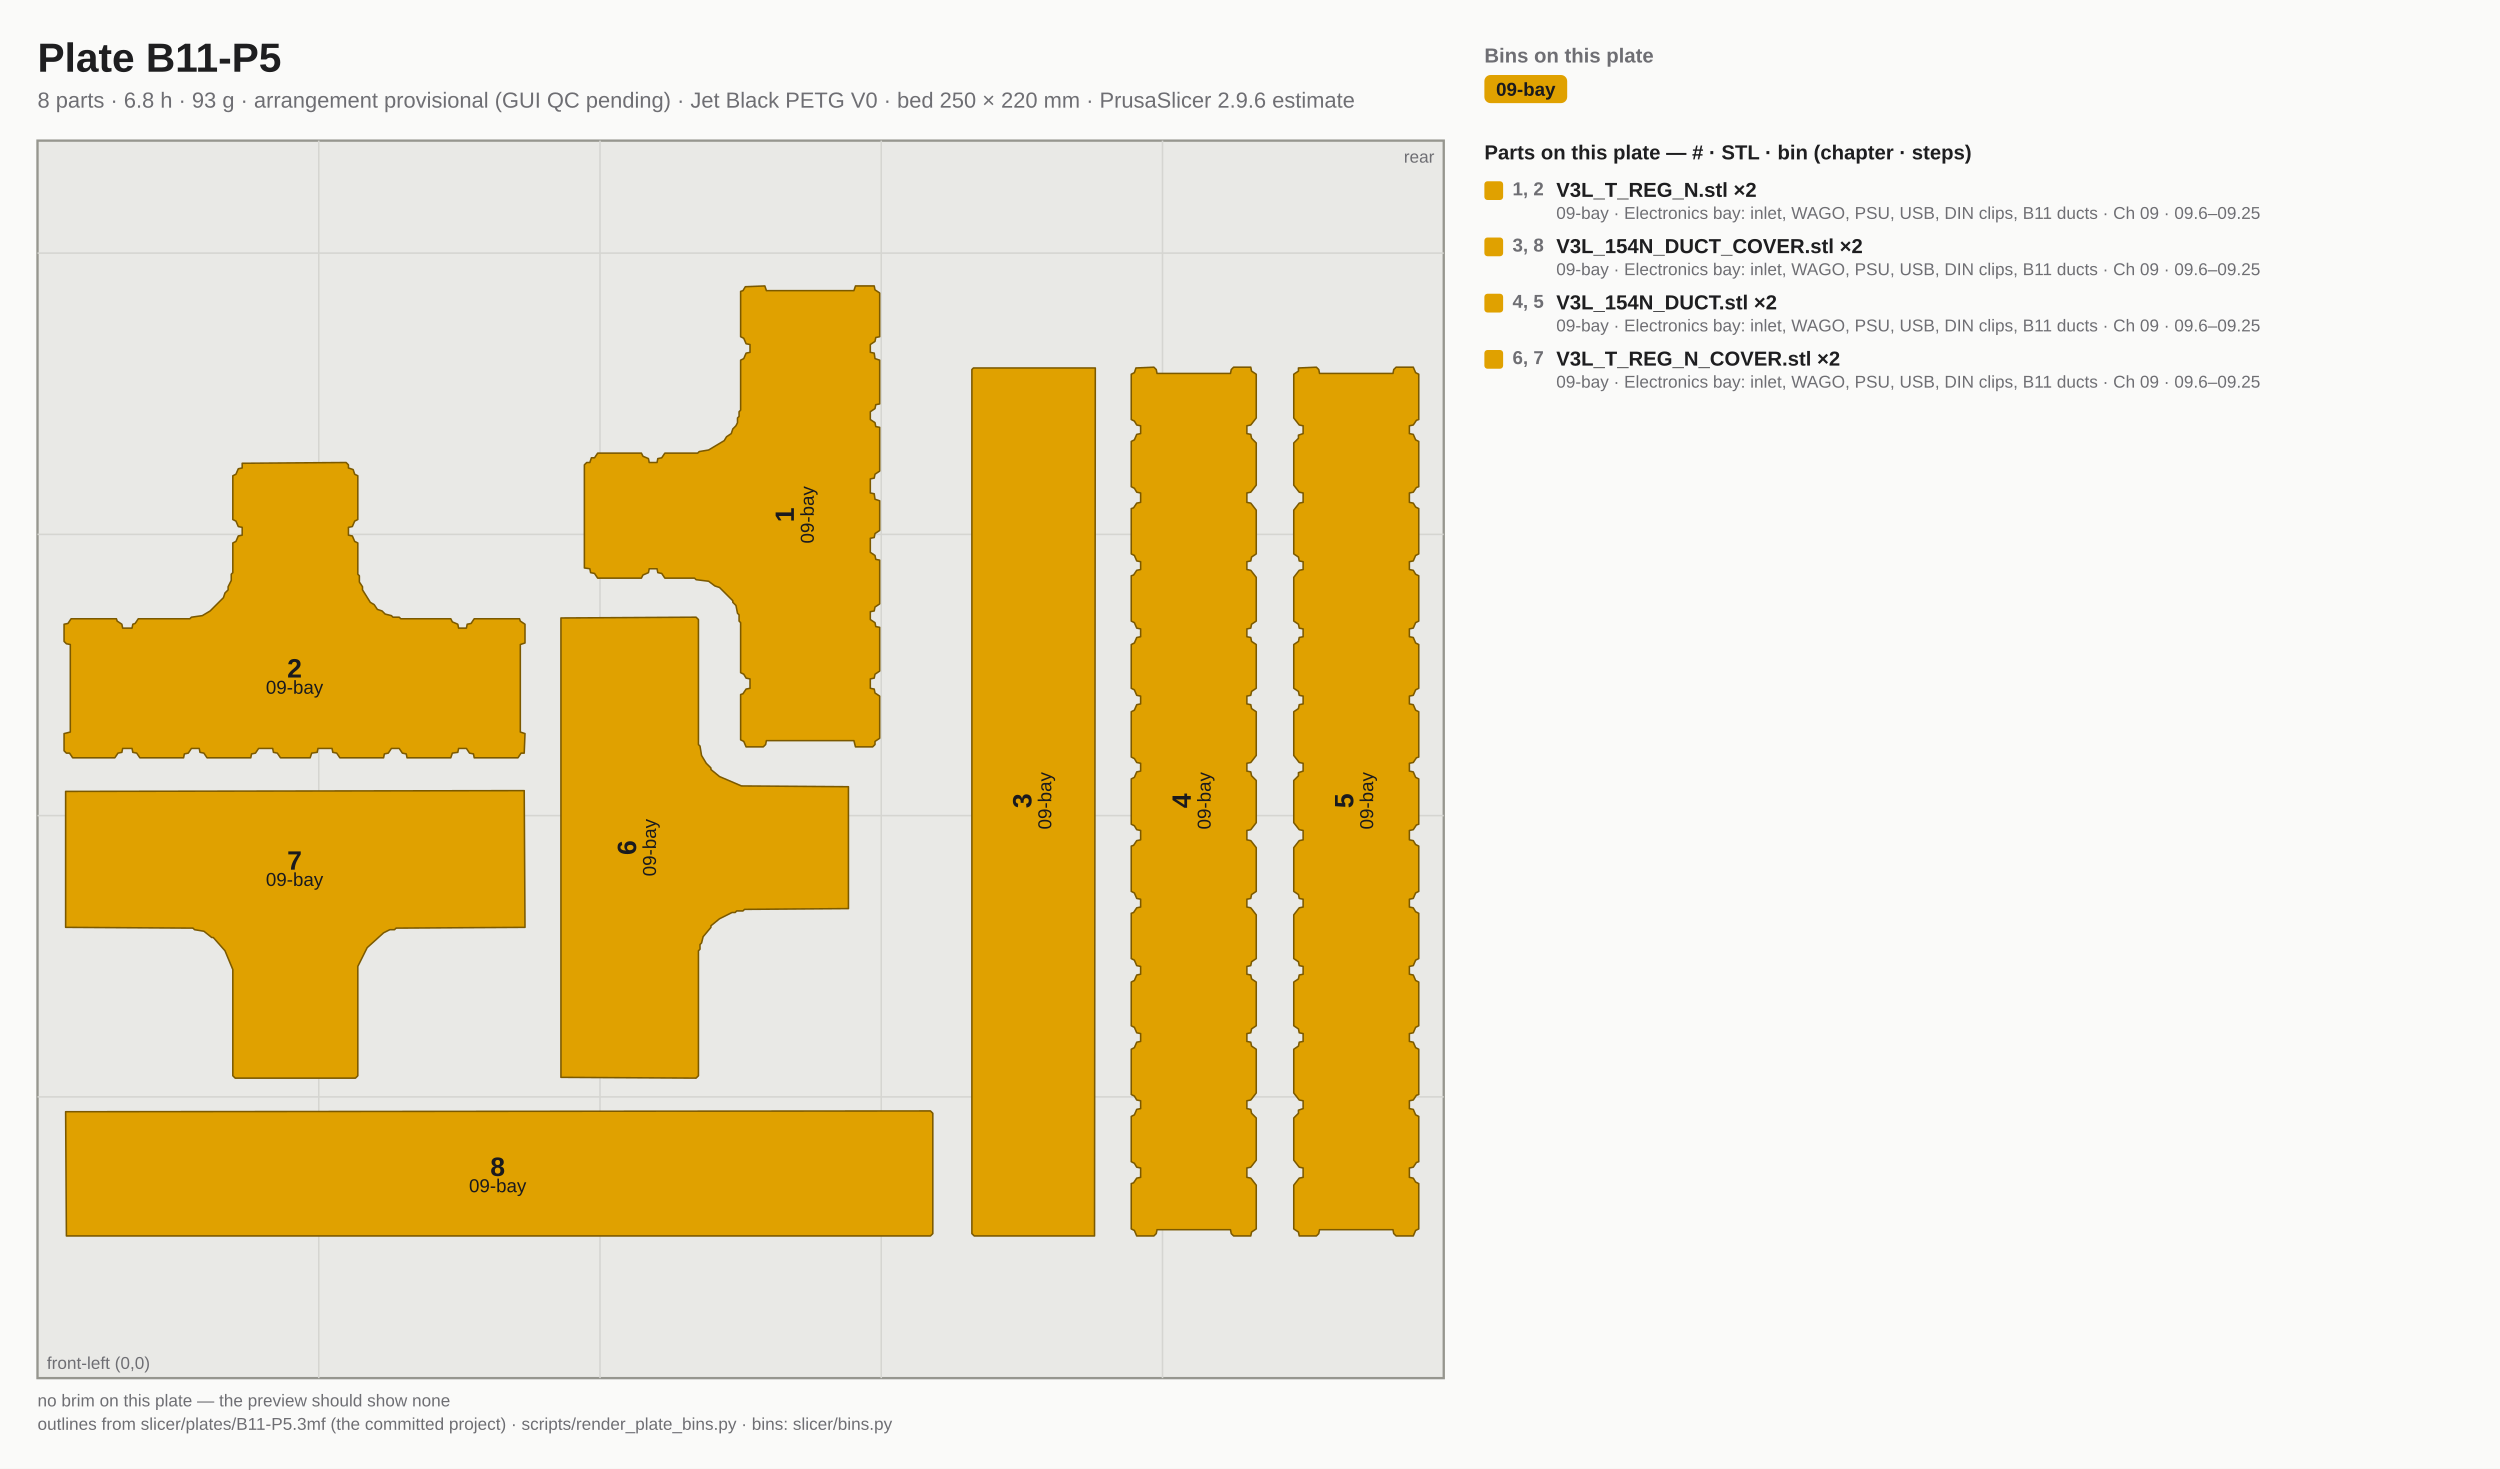
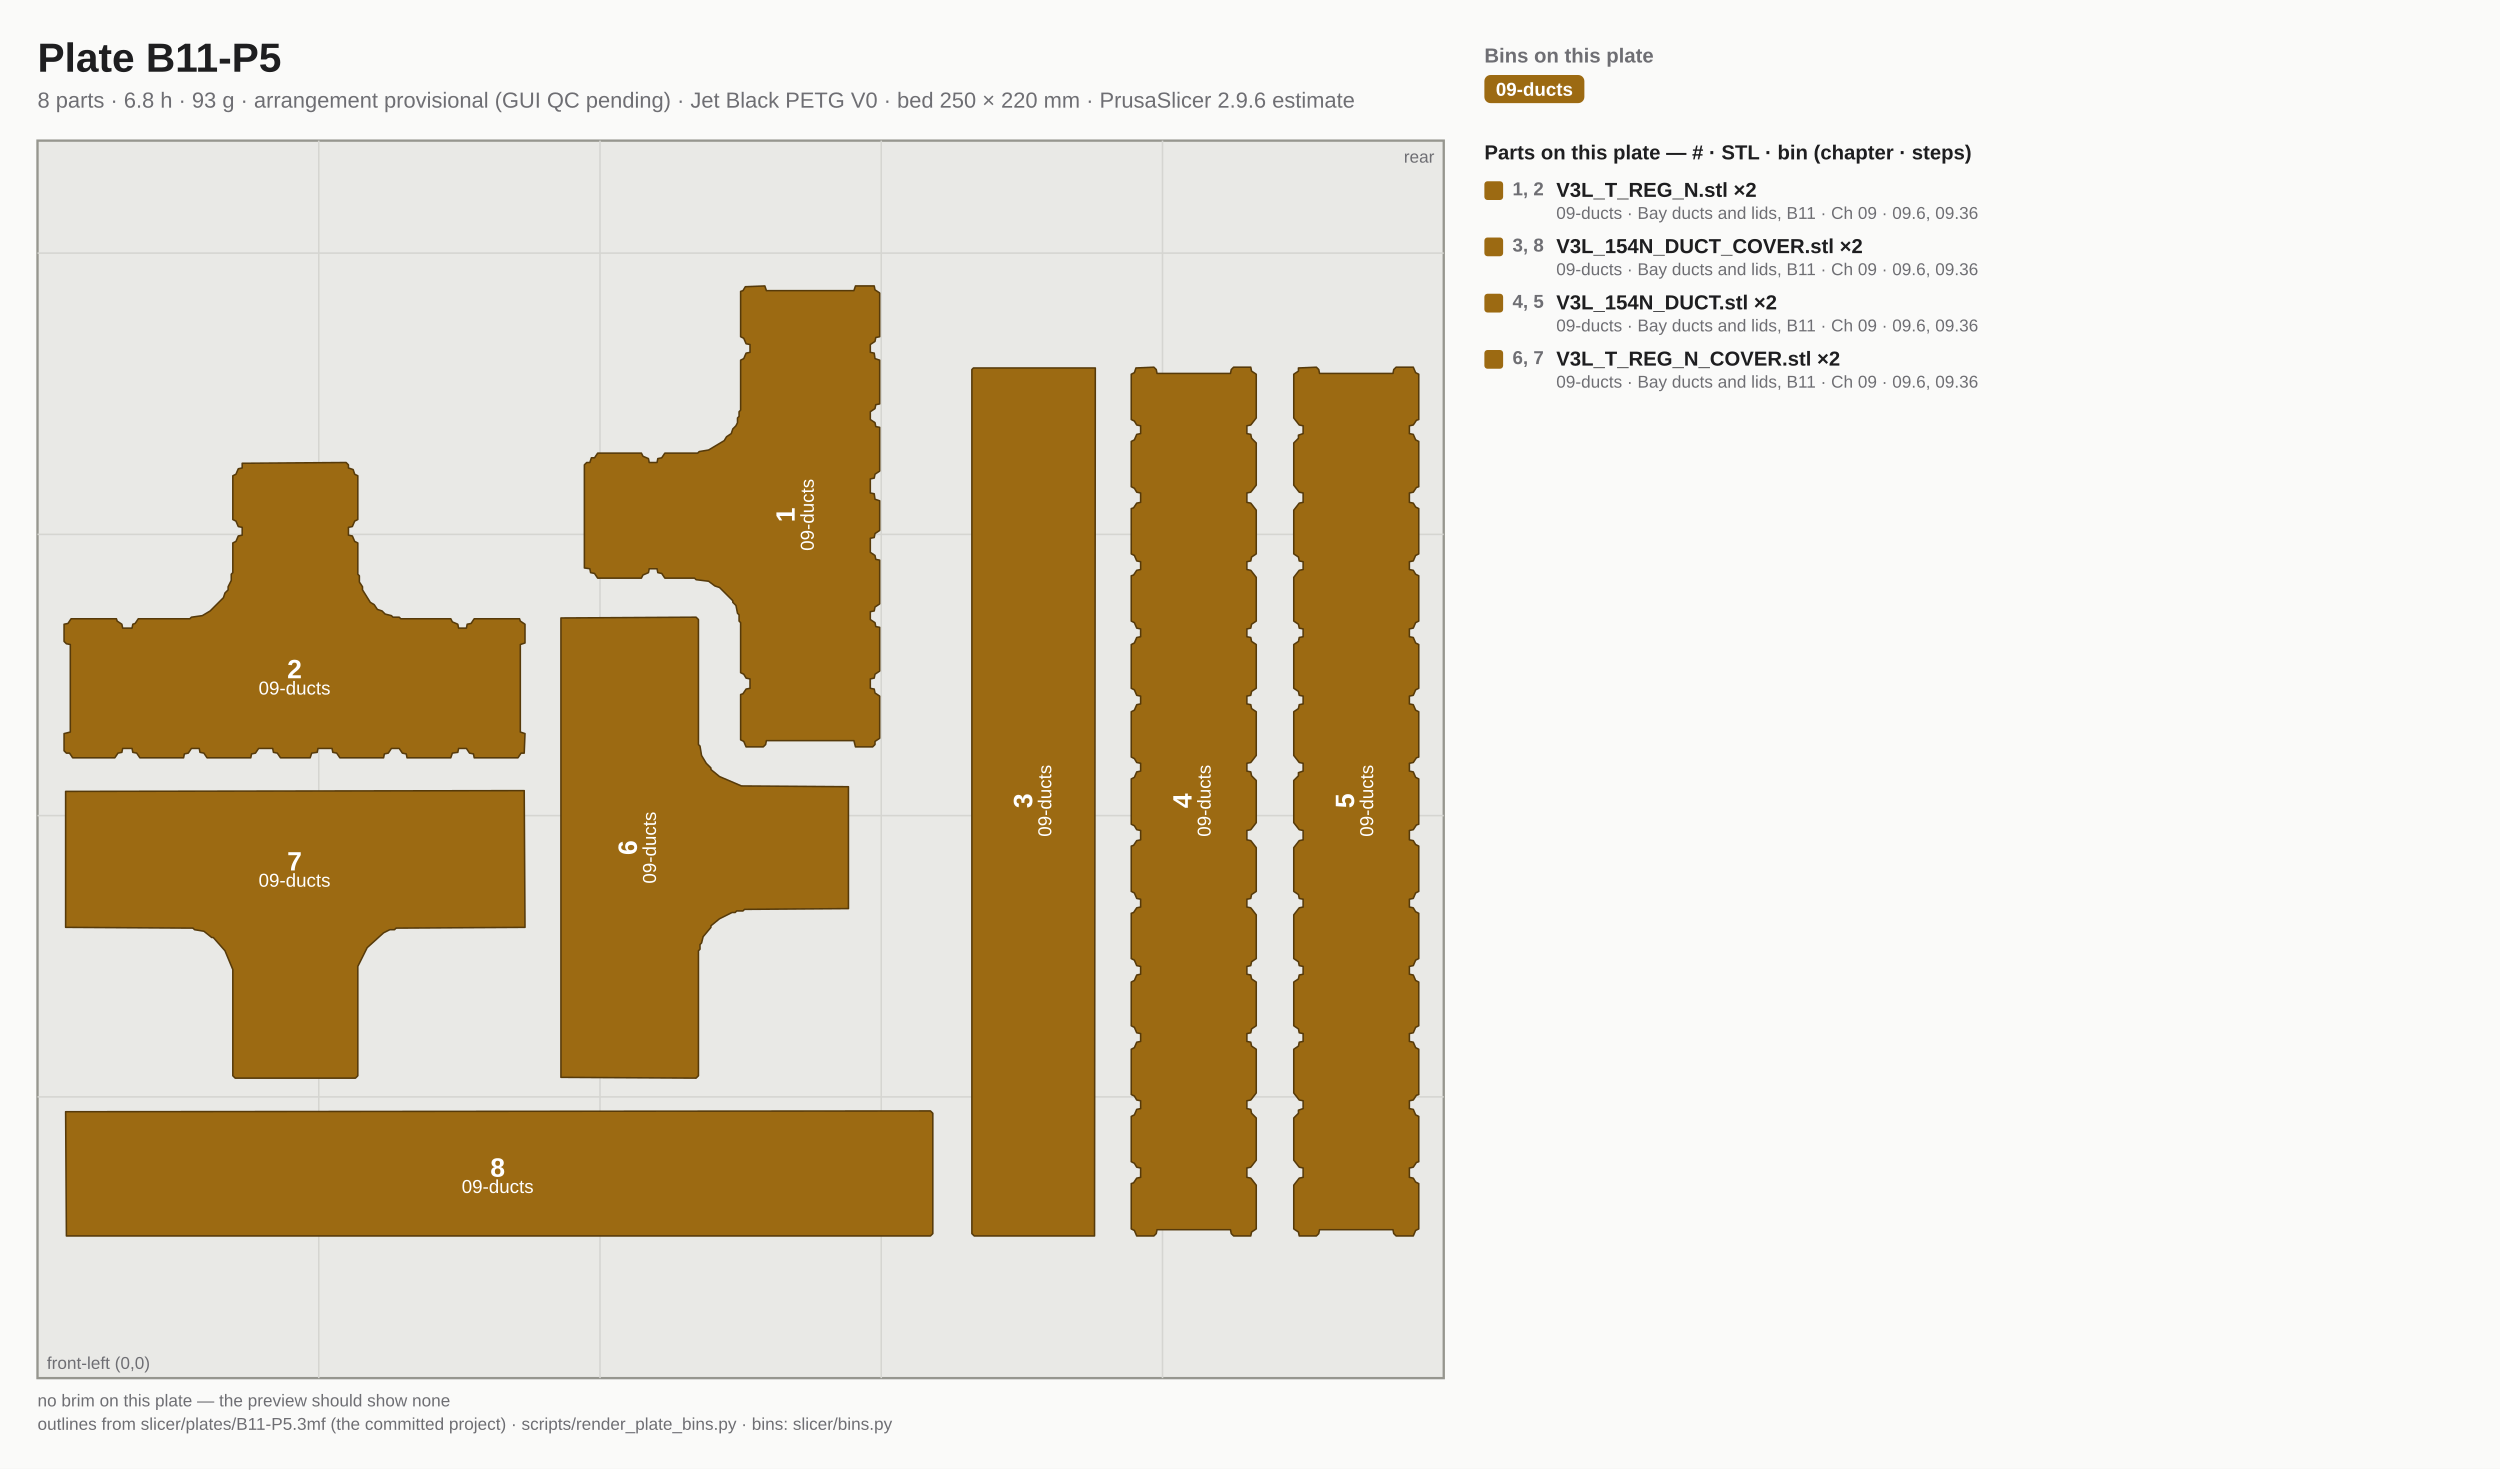
<svg xmlns="http://www.w3.org/2000/svg" width="1600" height="940" viewBox="0 0 1600 940" font-family="Arial, Helvetica, 'DejaVu Sans', sans-serif">
  <rect x="0" y="0" width="1600" height="940" fill="#fafaf9" />
  <text x="24.0" y="45.9" font-size="26" fill="#1e1e20" text-anchor="start" font-weight="bold">Plate B11-P5</text>
  <text x="24.0" y="68.9" font-size="14" fill="#6e6e73" text-anchor="start">8 parts  ·  6.8 h  ·  93 g  ·  arrangement provisional (GUI QC pending)  ·  Jet Black PETG V0  ·  bed 250 × 220 mm  ·  PrusaSlicer 2.9.6 estimate</text>
  <rect x="24.0" y="90.0" width="900.0" height="792.0" fill="#e9e9e6" stroke="#96968f" stroke-width="1.5" />
  <line x1="204.0" y1="90.0" x2="204.0" y2="882.0" stroke="#d5d5d1" stroke-width="1.0" />
  <line x1="384.0" y1="90.0" x2="384.0" y2="882.0" stroke="#d5d5d1" stroke-width="1.0" />
  <line x1="564.0" y1="90.0" x2="564.0" y2="882.0" stroke="#d5d5d1" stroke-width="1.0" />
  <line x1="744.0" y1="90.0" x2="744.0" y2="882.0" stroke="#d5d5d1" stroke-width="1.0" />
  <line x1="24.0" y1="702.0" x2="924.0" y2="702.0" stroke="#d5d5d1" stroke-width="1.0" />
  <line x1="24.0" y1="522.0" x2="924.0" y2="522.0" stroke="#d5d5d1" stroke-width="1.0" />
  <line x1="24.0" y1="342.0" x2="924.0" y2="342.0" stroke="#d5d5d1" stroke-width="1.0" />
  <line x1="24.0" y1="162.0" x2="924.0" y2="162.0" stroke="#d5d5d1" stroke-width="1.0" />
  <text x="30.0" y="876.1" font-size="11" fill="#6e6e73" text-anchor="start">front-left (0,0)</text>
  <text x="918.0" y="104.1" font-size="11" fill="#6e6e73" text-anchor="end">rear</text>
-   <path d="M727.0,235.5 738.5,235.0 740.0,236.5 740.5,239.0 787.5,239.0 788.0,236.5 789.5,235.0 800.5,235.0 801.0,237.5 804.0,239.5 804.0,267.5 800.5,272.0 798.0,272.5 798.0,277.5 800.5,278.0 801.0,280.5 804.0,283.5 804.0,310.5 800.5,315.0 798.0,315.5 798.0,321.5 800.5,322.0 804.0,326.5 804.0,354.5 801.0,356.5 800.5,359.0 798.0,359.5 798.0,364.5 800.5,365.0 804.0,369.5 804.0,397.5 801.0,399.5 800.5,402.0 798.0,402.5 798.0,407.5 800.5,408.0 801.0,410.5 804.0,412.5 804.0,440.5 801.0,442.5 800.5,445.0 798.0,445.5 798.0,450.5 800.5,451.0 801.0,453.5 804.0,455.5 804.0,483.5 800.5,488.0 798.0,488.5 798.0,493.5 800.5,494.0 801.0,496.5 804.0,499.5 804.0,526.5 800.5,531.0 798.0,531.5 798.0,537.5 800.5,538.0 804.0,542.5 804.0,570.5 801.0,572.5 800.5,575.0 798.0,575.5 798.0,580.5 800.5,581.0 804.0,585.5 804.0,613.5 801.0,615.5 800.5,618.0 798.0,618.5 798.0,623.5 800.5,624.0 801.0,626.5 804.0,628.5 804.0,656.5 801.0,658.5 800.5,661.0 798.0,661.5 798.0,666.5 800.5,667.0 801.0,669.5 804.0,671.5 804.0,699.5 800.5,704.0 798.0,704.5 798.0,709.5 800.5,710.0 801.0,712.5 804.0,715.5 804.0,742.5 800.5,747.0 798.0,747.5 798.0,753.5 800.5,754.0 804.0,758.5 804.0,786.5 801.0,788.5 800.5,791.0 789.5,791.0 788.0,789.5 787.5,787.0 740.5,787.0 740.0,789.5 738.5,791.0 727.5,791.0 726.0,787.5 724.0,786.5 724.0,757.5 725.5,757.0 727.5,754.0 730.0,753.5 730.0,747.5 727.5,747.0 726.0,744.5 724.0,743.5 724.0,714.5 726.0,713.5 727.5,710.0 730.0,709.5 730.0,704.5 727.5,704.0 726.0,701.5 724.0,700.5 724.0,671.5 726.0,670.5 727.5,667.0 730.0,666.5 730.0,661.5 727.5,661.0 726.0,657.5 724.0,656.5 724.0,628.5 726.0,627.5 727.5,624.0 730.0,623.5 730.0,618.5 727.5,618.0 726.0,614.5 724.0,613.5 724.0,584.5 725.5,584.0 727.5,581.0 730.0,580.5 730.0,575.5 727.5,575.0 726.0,571.5 724.0,570.5 724.0,541.5 725.5,541.0 727.5,538.0 730.0,537.5 730.0,531.5 727.5,531.0 726.0,528.5 724.0,527.5 724.0,498.5 726.0,497.5 727.5,494.0 730.0,493.5 730.0,488.5 727.5,488.0 726.0,485.5 724.0,484.5 724.0,455.5 726.0,454.5 727.5,451.0 730.0,450.5 730.0,445.5 727.5,445.0 726.0,441.5 724.0,440.5 724.0,412.5 726.0,411.5 727.5,408.0 730.0,407.5 730.0,402.5 727.5,402.0 726.0,398.5 724.0,397.5 724.0,368.5 725.5,368.0 727.5,365.0 730.0,364.5 730.0,359.5 727.5,359.0 726.0,355.5 724.0,354.5 724.0,325.5 725.5,325.0 727.5,322.0 730.0,321.5 730.0,315.5 727.5,315.0 726.0,312.5 724.0,311.5 724.0,282.5 726.0,281.5 727.5,278.0 730.0,277.5 730.0,272.5 727.5,272.0 726.0,269.5 724.0,268.5 724.0,239.5 726.0,238.5Z" fill-rule="evenodd" fill="#e0a100" stroke="#7b5900" stroke-width="1.0" stroke-linejoin="round" />
-   <path d="M831.0,235.5 842.5,235.0 844.0,236.5 844.5,239.0 891.5,239.0 892.0,236.5 893.5,235.0 904.5,235.0 906.0,238.5 908.0,239.5 908.0,268.5 906.5,269.0 904.5,272.0 902.0,272.5 902.0,277.5 904.5,278.0 906.0,281.5 908.0,282.5 908.0,311.5 906.5,312.0 904.5,315.0 902.0,315.5 902.0,321.5 904.5,322.0 906.0,324.5 908.0,325.5 908.0,354.5 906.0,355.5 904.5,359.0 902.0,359.5 902.0,364.5 904.5,365.0 906.0,367.5 908.0,368.5 908.0,397.5 906.0,398.5 904.5,402.0 902.0,402.5 902.0,407.5 904.5,408.0 906.0,411.5 908.0,412.5 908.0,440.5 906.0,441.5 904.5,445.0 902.0,445.5 902.0,450.5 904.5,451.0 906.0,454.5 908.0,455.5 908.0,484.5 906.5,485.0 904.5,488.0 902.0,488.5 902.0,493.5 904.5,494.0 906.0,497.5 908.0,498.5 908.0,527.5 906.5,528.0 904.5,531.0 902.0,531.5 902.0,537.5 904.5,538.0 906.0,540.5 908.0,541.5 908.0,570.5 906.0,571.5 904.5,575.0 902.0,575.5 902.0,580.5 904.5,581.0 906.0,583.5 908.0,584.5 908.0,613.5 906.0,614.5 904.5,618.0 902.0,618.5 902.0,623.5 904.5,624.0 906.0,627.5 908.0,628.5 908.0,656.5 906.0,657.5 904.5,661.0 902.0,661.5 902.0,666.5 904.5,667.0 906.0,670.5 908.0,671.5 908.0,700.5 906.5,701.0 904.5,704.0 902.0,704.5 902.0,709.5 904.5,710.0 906.0,713.5 908.0,714.5 908.0,743.5 906.5,744.0 904.5,747.0 902.0,747.5 902.0,753.5 904.5,754.0 906.0,756.5 908.0,757.5 908.0,786.5 906.0,787.5 904.5,791.0 893.5,791.0 892.0,789.5 891.5,787.0 844.5,787.0 844.0,789.5 842.5,791.0 831.5,791.0 831.0,788.5 828.0,786.5 828.0,758.5 831.5,754.0 834.0,753.5 834.0,747.5 831.5,747.0 828.0,742.5 828.0,715.5 831.0,712.5 831.0,710.5 834.0,709.5 834.0,704.5 831.5,704.0 828.0,699.5 828.0,671.5 831.0,669.5 831.5,667.0 834.0,666.5 834.0,661.5 831.5,661.0 831.0,658.5 828.0,656.5 828.0,628.5 831.0,626.5 831.5,624.0 834.0,623.5 834.0,618.5 831.5,618.0 831.0,615.5 828.0,613.5 828.0,585.5 831.5,581.0 834.0,580.5 834.0,575.5 831.5,575.0 831.0,572.5 828.0,570.5 828.0,542.5 831.5,538.0 834.0,537.5 834.0,531.5 831.5,531.0 828.0,526.5 828.0,499.5 831.0,496.5 831.0,494.5 834.0,493.5 834.0,488.5 831.5,488.0 828.0,483.5 828.0,455.5 831.0,453.5 831.5,451.0 834.0,450.5 834.0,445.5 831.5,445.0 831.0,442.5 828.0,440.5 828.0,412.5 831.0,410.5 831.5,408.0 834.0,407.5 834.0,402.5 831.5,402.0 831.0,399.5 828.0,397.5 828.0,369.5 831.5,365.0 834.0,364.5 834.0,359.5 831.5,359.0 831.0,356.5 828.0,354.5 828.0,326.5 831.5,322.0 834.0,321.5 834.0,315.5 831.5,315.0 828.0,310.5 828.0,283.5 831.0,280.5 831.0,278.5 834.0,277.5 834.0,272.5 831.5,272.0 828.0,267.5 828.0,239.5 831.0,237.5Z" fill-rule="evenodd" fill="#e0a100" stroke="#7b5900" stroke-width="1.0" stroke-linejoin="round" />
-   <path d="M42.0,711.5 595.5,711.0 597.0,712.5 597.0,789.5 595.5,791.0 42.5,791.0Z" fill-rule="evenodd" fill="#e0a100" stroke="#7b5900" stroke-width="1.0" stroke-linejoin="round" />
-   <path d="M623.0,235.5 701.0,235.5 700.5,791.0 623.5,791.0 622.0,789.5 622.0,236.5Z" fill-rule="evenodd" fill="#e0a100" stroke="#7b5900" stroke-width="1.0" stroke-linejoin="round" />
-   <path d="M155.0,296.5 221.5,296.0 223.0,297.5 223.0,299.5 226.0,300.5 227.0,303.5 229.0,304.5 229.0,332.5 227.0,333.5 225.5,337.0 223.0,337.5 223.0,342.5 225.5,343.0 227.0,346.5 229.0,347.5 229.0,367.5 230.0,368.5 230.0,372.5 232.0,375.5 232.0,377.5 237.0,385.5 239.5,387.0 241.5,390.0 244.5,391.0 246.5,393.0 250.5,394.0 251.5,395.0 255.5,395.0 256.5,396.0 288.5,396.0 289.5,398.0 293.0,399.5 293.5,402.0 298.5,402.0 299.0,399.5 301.5,399.0 303.5,396.0 332.5,396.0 333.0,397.5 336.0,399.5 336.0,411.5 333.0,412.5 333.0,468.5 336.0,469.5 335.5,482.0 333.5,482.0 331.5,485.0 303.5,485.0 303.0,482.5 300.5,482.0 298.5,479.0 293.5,479.0 293.0,481.5 289.5,482.0 288.5,485.0 260.5,485.0 260.0,482.5 257.5,482.0 255.5,479.0 250.5,479.0 248.5,482.0 246.0,482.5 245.5,485.0 217.5,485.0 215.5,482.0 213.0,481.5 212.5,479.0 203.5,479.0 203.0,481.5 199.5,482.0 198.5,485.0 179.5,485.0 177.5,482.0 175.0,481.5 174.5,479.0 165.5,479.0 163.5,482.0 161.0,482.5 160.5,485.0 132.5,485.0 130.5,482.0 128.0,481.5 127.5,479.0 122.5,479.0 120.5,482.0 118.0,482.5 117.5,485.0 89.5,485.0 87.5,482.0 85.0,481.5 84.5,479.0 78.5,479.0 78.0,481.5 75.5,482.0 73.5,485.0 46.5,485.0 44.5,482.0 42.5,482.0 41.0,480.5 41.0,469.5 45.0,468.5 45.0,412.5 42.5,412.0 41.0,410.5 41.0,399.5 43.5,399.0 45.5,396.0 74.5,396.0 75.0,397.5 78.0,399.5 78.5,402.0 84.5,402.0 85.0,399.5 86.5,399.0 88.5,396.0 121.5,396.0 122.5,395.0 129.5,394.0 134.5,391.0 143.0,382.5 144.0,379.5 146.0,377.5 146.0,375.5 148.0,371.5 148.0,367.5 149.0,366.5 149.0,347.5 151.0,346.5 152.5,343.0 155.0,342.5 155.0,337.5 152.5,337.0 151.0,333.5 149.0,332.5 149.0,304.5 151.0,303.5 152.5,300.0 155.0,299.5Z" fill-rule="evenodd" fill="#e0a100" stroke="#7b5900" stroke-width="1.0" stroke-linejoin="round" />
-   <path d="M477.0,183.5 489.5,183.0 490.5,186.0 546.5,186.0 547.5,183.0 559.5,183.0 560.0,185.5 563.0,187.5 563.0,215.5 560.5,216.0 560.0,218.5 557.0,220.5 557.0,225.5 559.5,226.0 560.0,229.5 563.0,230.5 563.0,258.5 560.5,259.0 560.0,261.5 557.0,263.5 557.0,268.5 560.0,270.5 560.5,273.0 563.0,273.5 563.0,301.5 560.0,303.5 559.5,306.0 557.0,306.5 557.0,315.5 559.5,316.0 560.0,319.5 563.0,320.5 563.0,339.5 560.0,341.5 559.5,344.0 557.0,344.5 557.0,353.5 560.0,355.5 560.5,358.0 563.0,358.5 563.0,386.5 560.0,388.5 559.5,391.0 557.0,391.5 557.0,396.5 560.0,398.5 560.5,401.0 563.0,401.5 563.0,429.5 560.0,431.5 559.5,434.0 557.0,434.5 557.0,440.5 559.5,441.0 560.0,443.5 563.0,445.5 563.0,472.5 560.0,474.5 560.0,476.5 558.5,478.0 547.5,478.0 546.5,474.0 490.5,474.0 490.0,476.5 488.5,478.0 477.5,478.0 476.0,474.5 474.0,473.5 474.0,444.5 475.5,444.0 477.5,441.0 480.0,440.5 480.0,434.5 477.5,434.0 476.0,431.5 474.0,430.5 474.0,398.5 473.0,397.5 473.0,393.5 472.0,392.5 471.0,387.5 469.0,385.5 469.0,384.5 460.5,376.0 457.5,375.0 453.5,372.0 445.5,371.0 444.5,370.0 425.5,370.0 423.5,367.0 421.0,366.5 420.5,364.0 415.5,364.0 415.0,366.5 411.5,368.0 410.5,370.0 382.5,370.0 380.5,367.0 378.0,366.5 377.5,364.0 374.0,363.5 374.0,297.5 375.5,296.0 377.5,296.0 378.5,293.0 380.5,293.0 382.5,290.0 410.5,290.0 411.5,292.0 415.0,293.5 415.5,296.0 420.5,296.0 421.0,293.5 423.5,293.0 425.5,290.0 446.5,290.0 447.5,289.0 453.5,288.0 463.5,282.0 465.0,279.5 468.0,277.5 469.0,274.5 471.0,272.5 472.0,270.5 472.0,267.5 473.0,266.5 473.0,263.5 474.0,262.5 474.0,230.5 476.0,229.5 477.5,226.0 480.0,225.5 480.0,220.5 477.5,220.0 476.0,216.5 474.0,215.5 474.0,186.5 475.5,186.0Z" fill-rule="evenodd" fill="#e0a100" stroke="#7b5900" stroke-width="1.0" stroke-linejoin="round" />
-   <path d="M42.0,506.5 335.5,506.0 336.0,593.5 253.5,594.0 252.5,595.0 249.5,595.0 245.5,597.0 235.0,606.5 229.0,618.5 229.0,688.5 227.5,690.0 150.5,690.0 149.0,688.5 149.0,620.5 144.0,608.5 136.5,600.0 135.5,600.0 130.5,596.0 124.5,595.0 123.5,594.0 42.0,593.5Z" fill-rule="evenodd" fill="#e0a100" stroke="#7b5900" stroke-width="1.0" stroke-linejoin="round" />
-   <path d="M359.0,395.5 445.5,395.0 447.0,396.5 447.0,476.5 448.0,477.5 449.0,483.5 452.0,488.5 455.0,491.5 455.0,492.5 460.5,497.0 474.5,503.0 543.0,503.5 543.0,581.5 476.5,582.0 475.5,583.0 471.5,583.0 470.5,584.0 468.5,584.0 460.5,588.0 455.0,592.5 455.0,593.5 450.0,599.5 449.0,603.5 448.0,604.5 448.0,607.5 447.0,608.5 447.0,688.5 445.5,690.0 359.0,689.5Z" fill-rule="evenodd" fill="#e0a100" stroke="#7b5900" stroke-width="1.0" stroke-linejoin="round" />
-   <text x="318.5" y="752.6" font-size="17" fill="#1a1a1e" text-anchor="middle" font-weight="bold">8</text>
-   <text x="318.5" y="763.0" font-size="12" fill="#1a1a1e" text-anchor="middle">09-bay</text>
-   <text x="654.0" y="518.6" font-size="17" fill="#1a1a1e" text-anchor="middle" font-weight="bold" transform="rotate(-90 654.0 512.5)">3</text>
-   <text x="668.5" y="516.8" font-size="12" fill="#1a1a1e" text-anchor="middle" transform="rotate(-90 668.5 512.5)">09-bay</text>
-   <text x="756.0" y="518.6" font-size="17" fill="#1a1a1e" text-anchor="middle" font-weight="bold" transform="rotate(-90 756.0 512.5)">4</text>
-   <text x="770.5" y="516.8" font-size="12" fill="#1a1a1e" text-anchor="middle" transform="rotate(-90 770.5 512.5)">09-bay</text>
-   <text x="860.0" y="518.6" font-size="17" fill="#1a1a1e" text-anchor="middle" font-weight="bold" transform="rotate(-90 860.0 512.5)">5</text>
-   <text x="874.5" y="516.8" font-size="12" fill="#1a1a1e" text-anchor="middle" transform="rotate(-90 874.5 512.5)">09-bay</text>
-   <text x="401.0" y="548.6" font-size="17" fill="#1a1a1e" text-anchor="middle" font-weight="bold" transform="rotate(-90 401.0 542.5)">6</text>
-   <text x="415.5" y="546.8" font-size="12" fill="#1a1a1e" text-anchor="middle" transform="rotate(-90 415.5 542.5)">09-bay</text>
-   <text x="188.5" y="556.6" font-size="17" fill="#1a1a1e" text-anchor="middle" font-weight="bold">7</text>
-   <text x="188.5" y="567.0" font-size="12" fill="#1a1a1e" text-anchor="middle">09-bay</text>
-   <text x="502.0" y="335.6" font-size="17" fill="#1a1a1e" text-anchor="middle" font-weight="bold" transform="rotate(-90 502.0 329.5)">1</text>
-   <text x="516.5" y="333.8" font-size="12" fill="#1a1a1e" text-anchor="middle" transform="rotate(-90 516.5 329.5)">09-bay</text>
-   <text x="188.5" y="433.6" font-size="17" fill="#1a1a1e" text-anchor="middle" font-weight="bold">2</text>
-   <text x="188.5" y="444.0" font-size="12" fill="#1a1a1e" text-anchor="middle">09-bay</text>
+   <path d="M727.0,235.5 738.5,235.0 740.0,236.5 740.5,239.0 787.5,239.0 788.0,236.5 789.5,235.0 800.5,235.0 801.0,237.5 804.0,239.5 804.0,267.5 800.5,272.0 798.0,272.5 798.0,277.5 800.5,278.0 801.0,280.5 804.0,283.5 804.0,310.5 800.5,315.0 798.0,315.5 798.0,321.5 800.5,322.0 804.0,326.5 804.0,354.5 801.0,356.5 800.5,359.0 798.0,359.5 798.0,364.5 800.5,365.0 804.0,369.5 804.0,397.5 801.0,399.5 800.5,402.0 798.0,402.5 798.0,407.5 800.5,408.0 801.0,410.5 804.0,412.5 804.0,440.5 801.0,442.5 800.5,445.0 798.0,445.5 798.0,450.5 800.5,451.0 801.0,453.5 804.0,455.5 804.0,483.5 800.5,488.0 798.0,488.5 798.0,493.5 800.5,494.0 801.0,496.5 804.0,499.5 804.0,526.5 800.5,531.0 798.0,531.5 798.0,537.5 800.5,538.0 804.0,542.5 804.0,570.5 801.0,572.5 800.5,575.0 798.0,575.5 798.0,580.5 800.5,581.0 804.0,585.5 804.0,613.5 801.0,615.5 800.5,618.0 798.0,618.5 798.0,623.5 800.5,624.0 801.0,626.5 804.0,628.5 804.0,656.5 801.0,658.5 800.5,661.0 798.0,661.5 798.0,666.5 800.5,667.0 801.0,669.5 804.0,671.5 804.0,699.5 800.5,704.0 798.0,704.5 798.0,709.5 800.5,710.0 801.0,712.5 804.0,715.5 804.0,742.5 800.5,747.0 798.0,747.5 798.0,753.5 800.5,754.0 804.0,758.5 804.0,786.5 801.0,788.5 800.5,791.0 789.5,791.0 788.0,789.5 787.5,787.0 740.5,787.0 740.0,789.5 738.5,791.0 727.5,791.0 726.0,787.5 724.0,786.5 724.0,757.5 725.5,757.0 727.5,754.0 730.0,753.5 730.0,747.5 727.5,747.0 726.0,744.5 724.0,743.5 724.0,714.5 726.0,713.5 727.5,710.0 730.0,709.5 730.0,704.5 727.5,704.0 726.0,701.5 724.0,700.5 724.0,671.5 726.0,670.5 727.5,667.0 730.0,666.5 730.0,661.5 727.5,661.0 726.0,657.5 724.0,656.5 724.0,628.5 726.0,627.5 727.5,624.0 730.0,623.5 730.0,618.5 727.5,618.0 726.0,614.5 724.0,613.5 724.0,584.5 725.5,584.0 727.5,581.0 730.0,580.5 730.0,575.5 727.5,575.0 726.0,571.5 724.0,570.5 724.0,541.5 725.5,541.0 727.5,538.0 730.0,537.5 730.0,531.5 727.5,531.0 726.0,528.5 724.0,527.5 724.0,498.5 726.0,497.5 727.5,494.0 730.0,493.5 730.0,488.5 727.5,488.0 726.0,485.5 724.0,484.5 724.0,455.5 726.0,454.5 727.5,451.0 730.0,450.5 730.0,445.5 727.5,445.0 726.0,441.5 724.0,440.5 724.0,412.5 726.0,411.5 727.5,408.0 730.0,407.5 730.0,402.5 727.5,402.0 726.0,398.5 724.0,397.5 724.0,368.5 725.5,368.0 727.5,365.0 730.0,364.5 730.0,359.5 727.5,359.0 726.0,355.5 724.0,354.5 724.0,325.5 725.5,325.0 727.5,322.0 730.0,321.5 730.0,315.5 727.5,315.0 726.0,312.5 724.0,311.5 724.0,282.5 726.0,281.5 727.5,278.0 730.0,277.5 730.0,272.5 727.5,272.0 726.0,269.5 724.0,268.5 724.0,239.5 726.0,238.5Z" fill-rule="evenodd" fill="#9c6a12" stroke="#563a0a" stroke-width="1.0" stroke-linejoin="round" />
+   <path d="M831.0,235.5 842.5,235.0 844.0,236.5 844.5,239.0 891.5,239.0 892.0,236.5 893.5,235.0 904.5,235.0 906.0,238.5 908.0,239.5 908.0,268.5 906.5,269.0 904.5,272.0 902.0,272.5 902.0,277.5 904.5,278.0 906.0,281.5 908.0,282.5 908.0,311.5 906.5,312.0 904.5,315.0 902.0,315.5 902.0,321.5 904.5,322.0 906.0,324.5 908.0,325.5 908.0,354.5 906.0,355.5 904.5,359.0 902.0,359.5 902.0,364.5 904.5,365.0 906.0,367.5 908.0,368.5 908.0,397.5 906.0,398.5 904.5,402.0 902.0,402.5 902.0,407.5 904.5,408.0 906.0,411.5 908.0,412.5 908.0,440.5 906.0,441.5 904.5,445.0 902.0,445.5 902.0,450.5 904.5,451.0 906.0,454.5 908.0,455.5 908.0,484.5 906.5,485.0 904.5,488.0 902.0,488.5 902.0,493.5 904.5,494.0 906.0,497.5 908.0,498.5 908.0,527.5 906.5,528.0 904.5,531.0 902.0,531.5 902.0,537.5 904.5,538.0 906.0,540.5 908.0,541.5 908.0,570.5 906.0,571.5 904.5,575.0 902.0,575.5 902.0,580.5 904.5,581.0 906.0,583.5 908.0,584.5 908.0,613.5 906.0,614.5 904.5,618.0 902.0,618.5 902.0,623.5 904.5,624.0 906.0,627.5 908.0,628.5 908.0,656.5 906.0,657.5 904.5,661.0 902.0,661.5 902.0,666.5 904.5,667.0 906.0,670.5 908.0,671.5 908.0,700.5 906.5,701.0 904.5,704.0 902.0,704.5 902.0,709.5 904.5,710.0 906.0,713.5 908.0,714.5 908.0,743.5 906.5,744.0 904.5,747.0 902.0,747.5 902.0,753.5 904.5,754.0 906.0,756.5 908.0,757.5 908.0,786.5 906.0,787.5 904.5,791.0 893.5,791.0 892.0,789.5 891.5,787.0 844.5,787.0 844.0,789.5 842.5,791.0 831.5,791.0 831.0,788.5 828.0,786.5 828.0,758.5 831.5,754.0 834.0,753.5 834.0,747.5 831.5,747.0 828.0,742.5 828.0,715.5 831.0,712.5 831.0,710.5 834.0,709.5 834.0,704.5 831.5,704.0 828.0,699.5 828.0,671.5 831.0,669.5 831.5,667.0 834.0,666.5 834.0,661.5 831.5,661.0 831.0,658.5 828.0,656.5 828.0,628.5 831.0,626.5 831.5,624.0 834.0,623.5 834.0,618.5 831.5,618.0 831.0,615.5 828.0,613.5 828.0,585.5 831.5,581.0 834.0,580.5 834.0,575.5 831.5,575.0 831.0,572.5 828.0,570.5 828.0,542.5 831.5,538.0 834.0,537.5 834.0,531.5 831.5,531.0 828.0,526.5 828.0,499.5 831.0,496.5 831.0,494.5 834.0,493.5 834.0,488.5 831.5,488.0 828.0,483.5 828.0,455.5 831.0,453.5 831.5,451.0 834.0,450.5 834.0,445.5 831.5,445.0 831.0,442.5 828.0,440.5 828.0,412.5 831.0,410.5 831.5,408.0 834.0,407.5 834.0,402.5 831.5,402.0 831.0,399.5 828.0,397.5 828.0,369.5 831.5,365.0 834.0,364.5 834.0,359.5 831.5,359.0 831.0,356.5 828.0,354.5 828.0,326.5 831.5,322.0 834.0,321.5 834.0,315.5 831.5,315.0 828.0,310.5 828.0,283.5 831.0,280.5 831.0,278.5 834.0,277.5 834.0,272.5 831.5,272.0 828.0,267.5 828.0,239.5 831.0,237.5Z" fill-rule="evenodd" fill="#9c6a12" stroke="#563a0a" stroke-width="1.0" stroke-linejoin="round" />
+   <path d="M42.0,711.5 595.5,711.0 597.0,712.5 597.0,789.5 595.5,791.0 42.5,791.0Z" fill-rule="evenodd" fill="#9c6a12" stroke="#563a0a" stroke-width="1.0" stroke-linejoin="round" />
+   <path d="M623.0,235.5 701.0,235.5 700.5,791.0 623.5,791.0 622.0,789.5 622.0,236.5Z" fill-rule="evenodd" fill="#9c6a12" stroke="#563a0a" stroke-width="1.0" stroke-linejoin="round" />
+   <path d="M155.0,296.5 221.5,296.0 223.0,297.5 223.0,299.5 226.0,300.5 227.0,303.5 229.0,304.5 229.0,332.5 227.0,333.5 225.5,337.0 223.0,337.5 223.0,342.5 225.5,343.0 227.0,346.5 229.0,347.5 229.0,367.5 230.0,368.5 230.0,372.5 232.0,375.5 232.0,377.5 237.0,385.5 239.5,387.0 241.5,390.0 244.5,391.0 246.5,393.0 250.5,394.0 251.5,395.0 255.5,395.0 256.5,396.0 288.5,396.0 289.5,398.0 293.0,399.5 293.5,402.0 298.5,402.0 299.0,399.5 301.5,399.0 303.5,396.0 332.5,396.0 333.0,397.5 336.0,399.5 336.0,411.5 333.0,412.5 333.0,468.5 336.0,469.5 335.5,482.0 333.5,482.0 331.5,485.0 303.5,485.0 303.0,482.5 300.5,482.0 298.5,479.0 293.5,479.0 293.0,481.5 289.5,482.0 288.5,485.0 260.5,485.0 260.0,482.5 257.5,482.0 255.5,479.0 250.5,479.0 248.5,482.0 246.0,482.5 245.5,485.0 217.5,485.0 215.5,482.0 213.0,481.5 212.5,479.0 203.5,479.0 203.0,481.5 199.5,482.0 198.5,485.0 179.5,485.0 177.5,482.0 175.0,481.5 174.5,479.0 165.5,479.0 163.5,482.0 161.0,482.5 160.5,485.0 132.5,485.0 130.5,482.0 128.0,481.5 127.5,479.0 122.5,479.0 120.5,482.0 118.0,482.5 117.5,485.0 89.5,485.0 87.5,482.0 85.0,481.5 84.5,479.0 78.5,479.0 78.0,481.5 75.5,482.0 73.5,485.0 46.5,485.0 44.5,482.0 42.5,482.0 41.0,480.5 41.0,469.5 45.0,468.5 45.0,412.5 42.5,412.0 41.0,410.5 41.0,399.5 43.5,399.0 45.5,396.0 74.5,396.0 75.0,397.5 78.0,399.5 78.5,402.0 84.5,402.0 85.0,399.5 86.5,399.0 88.5,396.0 121.5,396.0 122.5,395.0 129.5,394.0 134.5,391.0 143.0,382.5 144.0,379.5 146.0,377.5 146.0,375.5 148.0,371.5 148.0,367.5 149.0,366.5 149.0,347.5 151.0,346.5 152.5,343.0 155.0,342.5 155.0,337.5 152.5,337.0 151.0,333.5 149.0,332.5 149.0,304.5 151.0,303.5 152.5,300.0 155.0,299.5Z" fill-rule="evenodd" fill="#9c6a12" stroke="#563a0a" stroke-width="1.0" stroke-linejoin="round" />
+   <path d="M477.0,183.5 489.5,183.0 490.5,186.0 546.5,186.0 547.5,183.0 559.5,183.0 560.0,185.5 563.0,187.5 563.0,215.5 560.5,216.0 560.0,218.5 557.0,220.5 557.0,225.5 559.5,226.0 560.0,229.5 563.0,230.5 563.0,258.5 560.5,259.0 560.0,261.5 557.0,263.5 557.0,268.5 560.0,270.5 560.5,273.0 563.0,273.5 563.0,301.5 560.0,303.5 559.5,306.0 557.0,306.5 557.0,315.5 559.5,316.0 560.0,319.5 563.0,320.5 563.0,339.5 560.0,341.5 559.5,344.0 557.0,344.5 557.0,353.5 560.0,355.5 560.5,358.0 563.0,358.5 563.0,386.5 560.0,388.5 559.5,391.0 557.0,391.5 557.0,396.5 560.0,398.5 560.5,401.0 563.0,401.5 563.0,429.5 560.0,431.5 559.5,434.0 557.0,434.5 557.0,440.5 559.5,441.0 560.0,443.5 563.0,445.5 563.0,472.5 560.0,474.5 560.0,476.5 558.5,478.0 547.5,478.0 546.5,474.0 490.5,474.0 490.0,476.5 488.5,478.0 477.5,478.0 476.0,474.5 474.0,473.5 474.0,444.5 475.5,444.0 477.5,441.0 480.0,440.5 480.0,434.5 477.5,434.0 476.0,431.5 474.0,430.5 474.0,398.5 473.0,397.5 473.0,393.5 472.0,392.5 471.0,387.5 469.0,385.5 469.0,384.5 460.5,376.0 457.5,375.0 453.5,372.0 445.5,371.0 444.5,370.0 425.5,370.0 423.5,367.0 421.0,366.5 420.5,364.0 415.5,364.0 415.0,366.5 411.5,368.0 410.5,370.0 382.5,370.0 380.5,367.0 378.0,366.5 377.5,364.0 374.0,363.5 374.0,297.5 375.5,296.0 377.5,296.0 378.5,293.0 380.5,293.0 382.5,290.0 410.5,290.0 411.5,292.0 415.0,293.5 415.5,296.0 420.5,296.0 421.0,293.5 423.5,293.0 425.5,290.0 446.5,290.0 447.5,289.0 453.5,288.0 463.5,282.0 465.0,279.5 468.0,277.5 469.0,274.5 471.0,272.5 472.0,270.5 472.0,267.5 473.0,266.5 473.0,263.5 474.0,262.5 474.0,230.5 476.0,229.5 477.5,226.0 480.0,225.5 480.0,220.5 477.5,220.0 476.0,216.5 474.0,215.5 474.0,186.5 475.5,186.0Z" fill-rule="evenodd" fill="#9c6a12" stroke="#563a0a" stroke-width="1.0" stroke-linejoin="round" />
+   <path d="M42.0,506.5 335.5,506.0 336.0,593.5 253.5,594.0 252.5,595.0 249.5,595.0 245.5,597.0 235.0,606.5 229.0,618.5 229.0,688.5 227.5,690.0 150.5,690.0 149.0,688.5 149.0,620.5 144.0,608.5 136.5,600.0 135.5,600.0 130.5,596.0 124.5,595.0 123.5,594.0 42.0,593.5Z" fill-rule="evenodd" fill="#9c6a12" stroke="#563a0a" stroke-width="1.0" stroke-linejoin="round" />
+   <path d="M359.0,395.5 445.5,395.0 447.0,396.5 447.0,476.5 448.0,477.5 449.0,483.5 452.0,488.5 455.0,491.5 455.0,492.5 460.5,497.0 474.5,503.0 543.0,503.5 543.0,581.5 476.5,582.0 475.5,583.0 471.5,583.0 470.5,584.0 468.5,584.0 460.5,588.0 455.0,592.5 455.0,593.5 450.0,599.5 449.0,603.5 448.0,604.5 448.0,607.5 447.0,608.5 447.0,688.5 445.5,690.0 359.0,689.5Z" fill-rule="evenodd" fill="#9c6a12" stroke="#563a0a" stroke-width="1.0" stroke-linejoin="round" />
+   <text x="318.5" y="753.1" font-size="17" fill="#ffffff" text-anchor="middle" font-weight="bold">8</text>
+   <text x="318.5" y="763.5" font-size="12" fill="#ffffff" text-anchor="middle">09-ducts</text>
+   <text x="654.5" y="518.6" font-size="17" fill="#ffffff" text-anchor="middle" font-weight="bold" transform="rotate(-90 654.5 512.5)">3</text>
+   <text x="668.5" y="516.8" font-size="12" fill="#ffffff" text-anchor="middle" transform="rotate(-90 668.5 512.5)">09-ducts</text>
+   <text x="756.5" y="518.6" font-size="17" fill="#ffffff" text-anchor="middle" font-weight="bold" transform="rotate(-90 756.5 512.5)">4</text>
+   <text x="770.5" y="516.8" font-size="12" fill="#ffffff" text-anchor="middle" transform="rotate(-90 770.5 512.5)">09-ducts</text>
+   <text x="860.5" y="518.6" font-size="17" fill="#ffffff" text-anchor="middle" font-weight="bold" transform="rotate(-90 860.5 512.5)">5</text>
+   <text x="874.5" y="516.8" font-size="12" fill="#ffffff" text-anchor="middle" transform="rotate(-90 874.5 512.5)">09-ducts</text>
+   <text x="401.5" y="548.6" font-size="17" fill="#ffffff" text-anchor="middle" font-weight="bold" transform="rotate(-90 401.5 542.5)">6</text>
+   <text x="415.5" y="546.8" font-size="12" fill="#ffffff" text-anchor="middle" transform="rotate(-90 415.5 542.5)">09-ducts</text>
+   <text x="188.5" y="557.1" font-size="17" fill="#ffffff" text-anchor="middle" font-weight="bold">7</text>
+   <text x="188.5" y="567.5" font-size="12" fill="#ffffff" text-anchor="middle">09-ducts</text>
+   <text x="502.5" y="335.6" font-size="17" fill="#ffffff" text-anchor="middle" font-weight="bold" transform="rotate(-90 502.5 329.5)">1</text>
+   <text x="516.5" y="333.8" font-size="12" fill="#ffffff" text-anchor="middle" transform="rotate(-90 516.5 329.5)">09-ducts</text>
+   <text x="188.5" y="434.1" font-size="17" fill="#ffffff" text-anchor="middle" font-weight="bold">2</text>
+   <text x="188.5" y="444.5" font-size="12" fill="#ffffff" text-anchor="middle">09-ducts</text>
  <text x="950.0" y="40.0" font-size="13" fill="#6e6e73" text-anchor="start" font-weight="bold">Bins on this plate</text>
-   <rect x="950.0" y="48.0" width="53.0" height="18.0" rx="4.0" fill="#e0a100" />
-   <text x="976.5" y="61.3" font-size="12" fill="#1a1a1e" text-anchor="middle" font-weight="bold">09-bay</text>
+   <rect x="950.0" y="48.0" width="64.0" height="18.0" rx="4.0" fill="#9c6a12" />
+   <text x="982.0" y="61.3" font-size="12" fill="#ffffff" text-anchor="middle" font-weight="bold">09-ducts</text>
  <text x="950.0" y="102.0" font-size="13" fill="#1e1e20" text-anchor="start" font-weight="bold">Parts on this plate  —  # · STL · bin (chapter · steps)</text>
-   <rect x="950.0" y="116.0" width="12.0" height="12.0" rx="2.0" fill="#e0a100" />
+   <rect x="950.0" y="116.0" width="12.0" height="12.0" rx="2.0" fill="#9c6a12" />
  <text x="968.0" y="125.0" font-size="12" fill="#6e6e73" text-anchor="start" font-weight="bold">1, 2</text>
  <text x="996.0" y="126.0" font-size="13" fill="#1e1e20" text-anchor="start" font-weight="bold">V3L_T_REG_N.stl  ×2</text>
-   <text x="996.0" y="140.1" font-size="11" fill="#6e6e73" text-anchor="start">09-bay · Electronics bay: inlet, WAGO, PSU, USB, DIN clips, B11 ducts · Ch 09 · 09.6–09.25</text>
-   <rect x="950.0" y="152.0" width="12.0" height="12.0" rx="2.0" fill="#e0a100" />
+   <text x="996.0" y="140.1" font-size="11" fill="#6e6e73" text-anchor="start">09-ducts · Bay ducts and lids, B11 · Ch 09 · 09.6, 09.36</text>
+   <rect x="950.0" y="152.0" width="12.0" height="12.0" rx="2.0" fill="#9c6a12" />
  <text x="968.0" y="161.0" font-size="12" fill="#6e6e73" text-anchor="start" font-weight="bold">3, 8</text>
  <text x="996.0" y="162.0" font-size="13" fill="#1e1e20" text-anchor="start" font-weight="bold">V3L_154N_DUCT_COVER.stl  ×2</text>
-   <text x="996.0" y="176.1" font-size="11" fill="#6e6e73" text-anchor="start">09-bay · Electronics bay: inlet, WAGO, PSU, USB, DIN clips, B11 ducts · Ch 09 · 09.6–09.25</text>
-   <rect x="950.0" y="188.0" width="12.0" height="12.0" rx="2.0" fill="#e0a100" />
+   <text x="996.0" y="176.1" font-size="11" fill="#6e6e73" text-anchor="start">09-ducts · Bay ducts and lids, B11 · Ch 09 · 09.6, 09.36</text>
+   <rect x="950.0" y="188.0" width="12.0" height="12.0" rx="2.0" fill="#9c6a12" />
  <text x="968.0" y="197.0" font-size="12" fill="#6e6e73" text-anchor="start" font-weight="bold">4, 5</text>
  <text x="996.0" y="198.0" font-size="13" fill="#1e1e20" text-anchor="start" font-weight="bold">V3L_154N_DUCT.stl  ×2</text>
-   <text x="996.0" y="212.1" font-size="11" fill="#6e6e73" text-anchor="start">09-bay · Electronics bay: inlet, WAGO, PSU, USB, DIN clips, B11 ducts · Ch 09 · 09.6–09.25</text>
-   <rect x="950.0" y="224.0" width="12.0" height="12.0" rx="2.0" fill="#e0a100" />
+   <text x="996.0" y="212.1" font-size="11" fill="#6e6e73" text-anchor="start">09-ducts · Bay ducts and lids, B11 · Ch 09 · 09.6, 09.36</text>
+   <rect x="950.0" y="224.0" width="12.0" height="12.0" rx="2.0" fill="#9c6a12" />
  <text x="968.0" y="233.0" font-size="12" fill="#6e6e73" text-anchor="start" font-weight="bold">6, 7</text>
  <text x="996.0" y="234.0" font-size="13" fill="#1e1e20" text-anchor="start" font-weight="bold">V3L_T_REG_N_COVER.stl  ×2</text>
-   <text x="996.0" y="248.1" font-size="11" fill="#6e6e73" text-anchor="start">09-bay · Electronics bay: inlet, WAGO, PSU, USB, DIN clips, B11 ducts · Ch 09 · 09.6–09.25</text>
+   <text x="996.0" y="248.1" font-size="11" fill="#6e6e73" text-anchor="start">09-ducts · Bay ducts and lids, B11 · Ch 09 · 09.6, 09.36</text>
  <text x="24.0" y="900.1" font-size="11" fill="#6e6e73" text-anchor="start">no brim on this plate — the preview should show none</text>
  <text x="24.0" y="915.1" font-size="11" fill="#6e6e73" text-anchor="start">outlines from slicer/plates/B11-P5.3mf (the committed project) · scripts/render_plate_bins.py · bins: slicer/bins.py</text>
</svg>
